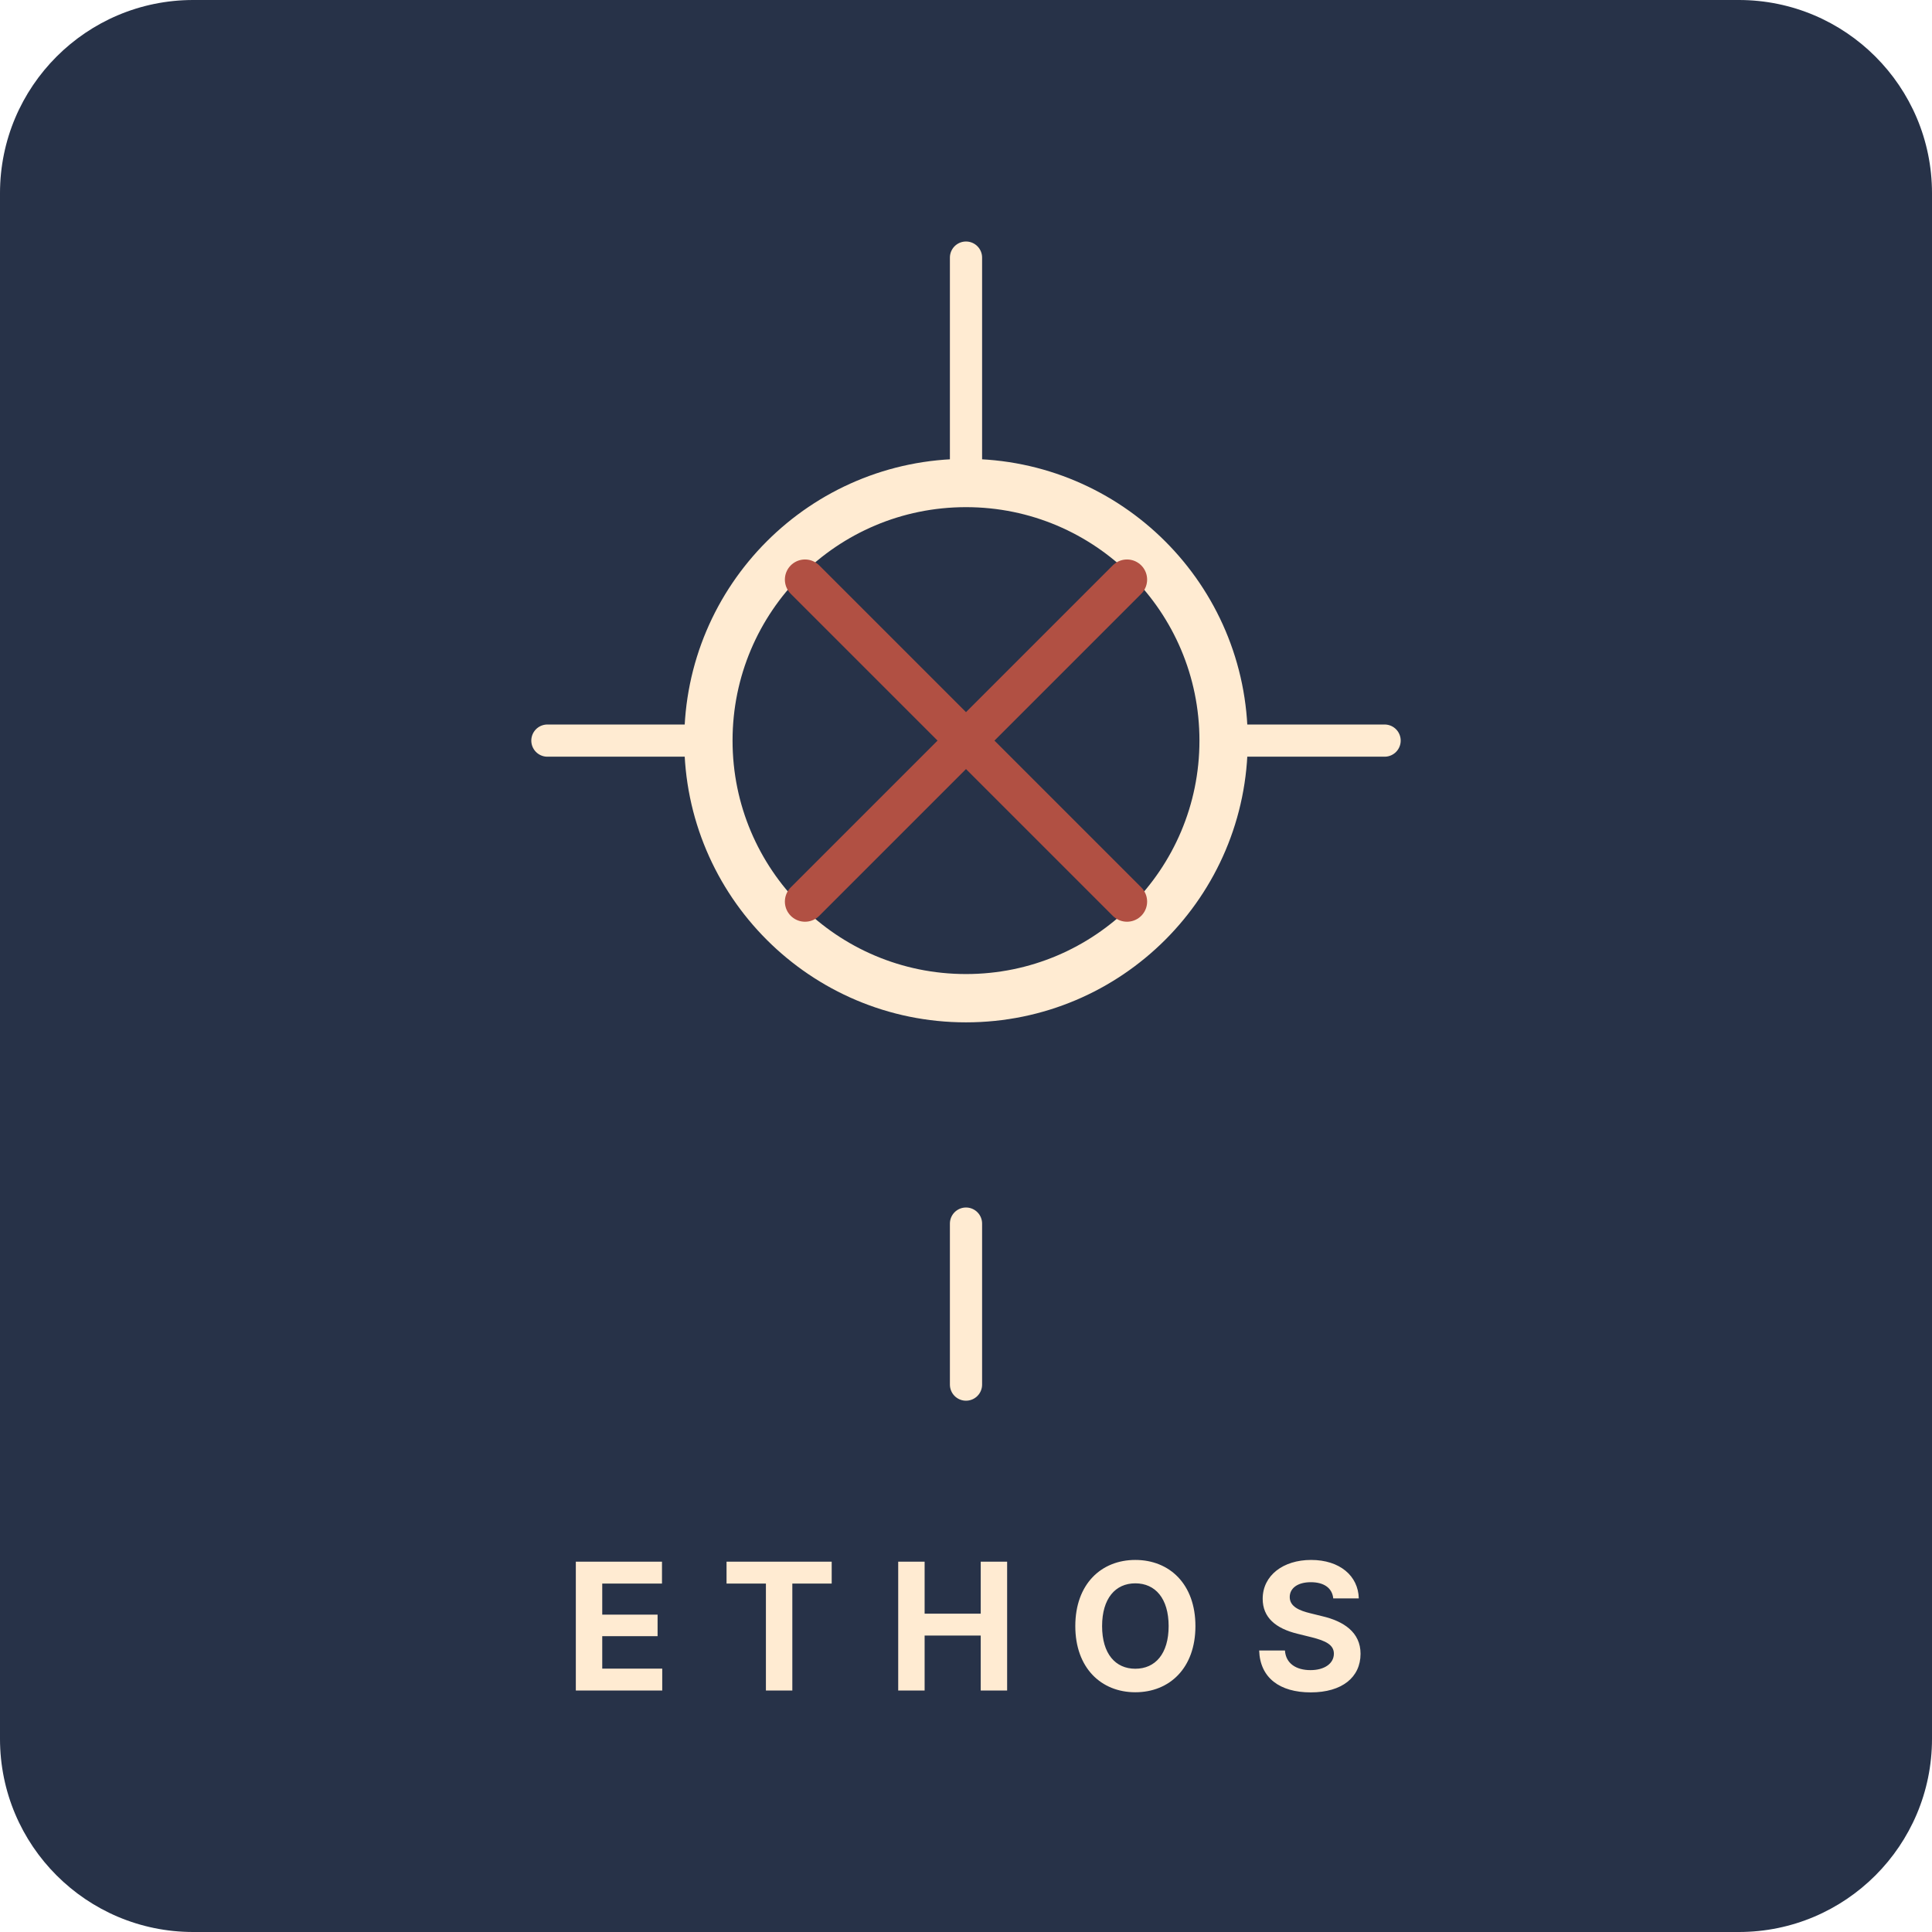
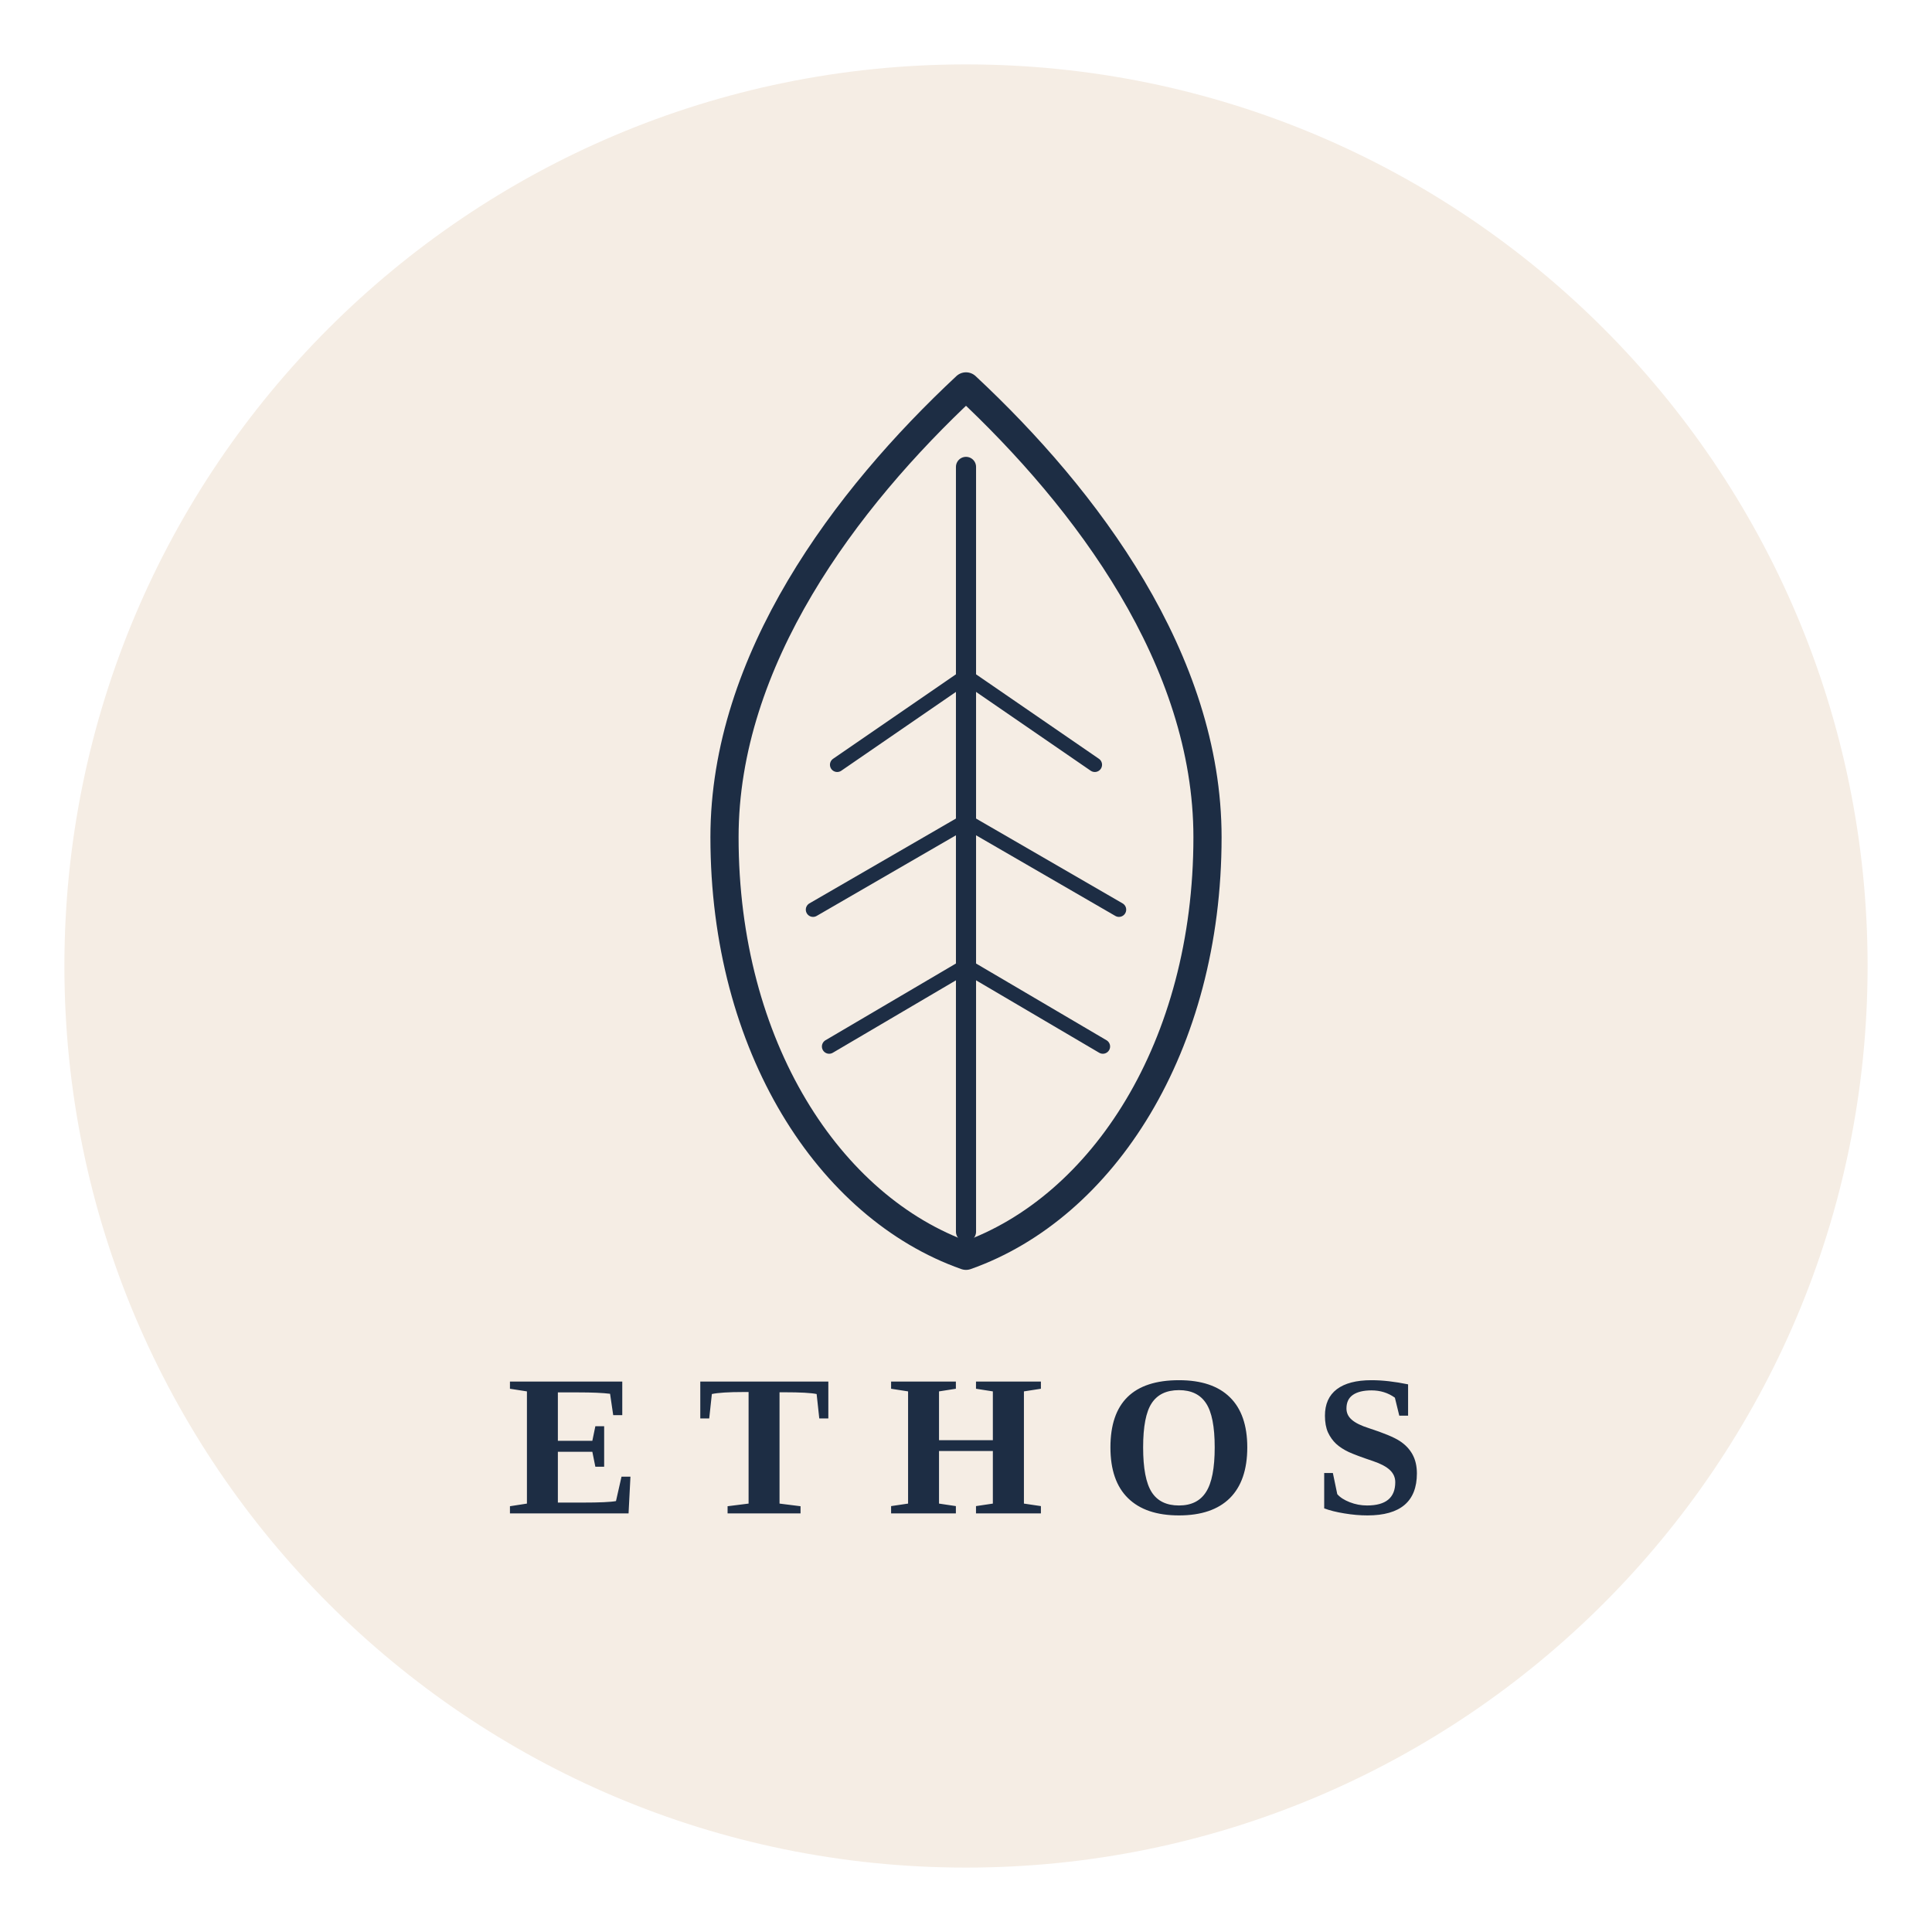
- <svg xmlns="http://www.w3.org/2000/svg" viewBox="0 0 240 240" width="240" height="240" aria-label="ETHOS logo">
-   <rect width="240" height="240" rx="24" fill="#273248" />
-   <circle cx="120" cy="92" r="32" fill="none" stroke="#ffebd2" stroke-width="6" />
-   <path d="M120 60 L120 32 M120 152 L120 172 M152 92 L172 92 M88 92 L68 92" stroke="#ffebd2" stroke-width="4" stroke-linecap="round" />
-   <path d="M100 72 L140 112 M140 72 L100 112" stroke="#b15043" stroke-width="5" stroke-linecap="round" />
-   <text x="120" y="210" text-anchor="middle" font-family="'Atkinson Hyperlegible', Inter, system-ui, sans-serif" font-weight="700" font-size="22" letter-spacing="6" fill="#ffebd2">ETHOS</text>
+ <svg xmlns="http://www.w3.org/2000/svg" viewBox="0 0 240 240" width="240" height="240" aria-label="Ethos logo">
+   <circle cx="120" cy="120" r="112" fill="#f5ede4" />
+   <path d="M120 48 C105 62 90 82 90 104 C90 130 103 150 120 156 C137 150 150 130 150 104 C150 82 135 62 120 48 Z" fill="none" stroke="#1d2d44" stroke-width="3.5" stroke-linejoin="round" />
+   <line x1="120" y1="58" x2="120" y2="153" stroke="#1d2d44" stroke-width="2.5" stroke-linecap="round" />
+   <line x1="120" y1="84" x2="104" y2="95" stroke="#1d2d44" stroke-width="1.8" stroke-linecap="round" />
+   <line x1="120" y1="102" x2="101" y2="113" stroke="#1d2d44" stroke-width="1.8" stroke-linecap="round" />
+   <line x1="120" y1="120" x2="103" y2="130" stroke="#1d2d44" stroke-width="1.8" stroke-linecap="round" />
+   <line x1="120" y1="84" x2="136" y2="95" stroke="#1d2d44" stroke-width="1.8" stroke-linecap="round" />
+   <line x1="120" y1="102" x2="139" y2="113" stroke="#1d2d44" stroke-width="1.8" stroke-linecap="round" />
+   <line x1="120" y1="120" x2="137" y2="130" stroke="#1d2d44" stroke-width="1.8" stroke-linecap="round" />
+   <text x="120" y="188" text-anchor="middle" font-family="Georgia, 'Times New Roman', serif" font-weight="700" font-size="25" letter-spacing="7" fill="#1d2d44">ETHOS</text>
</svg>
